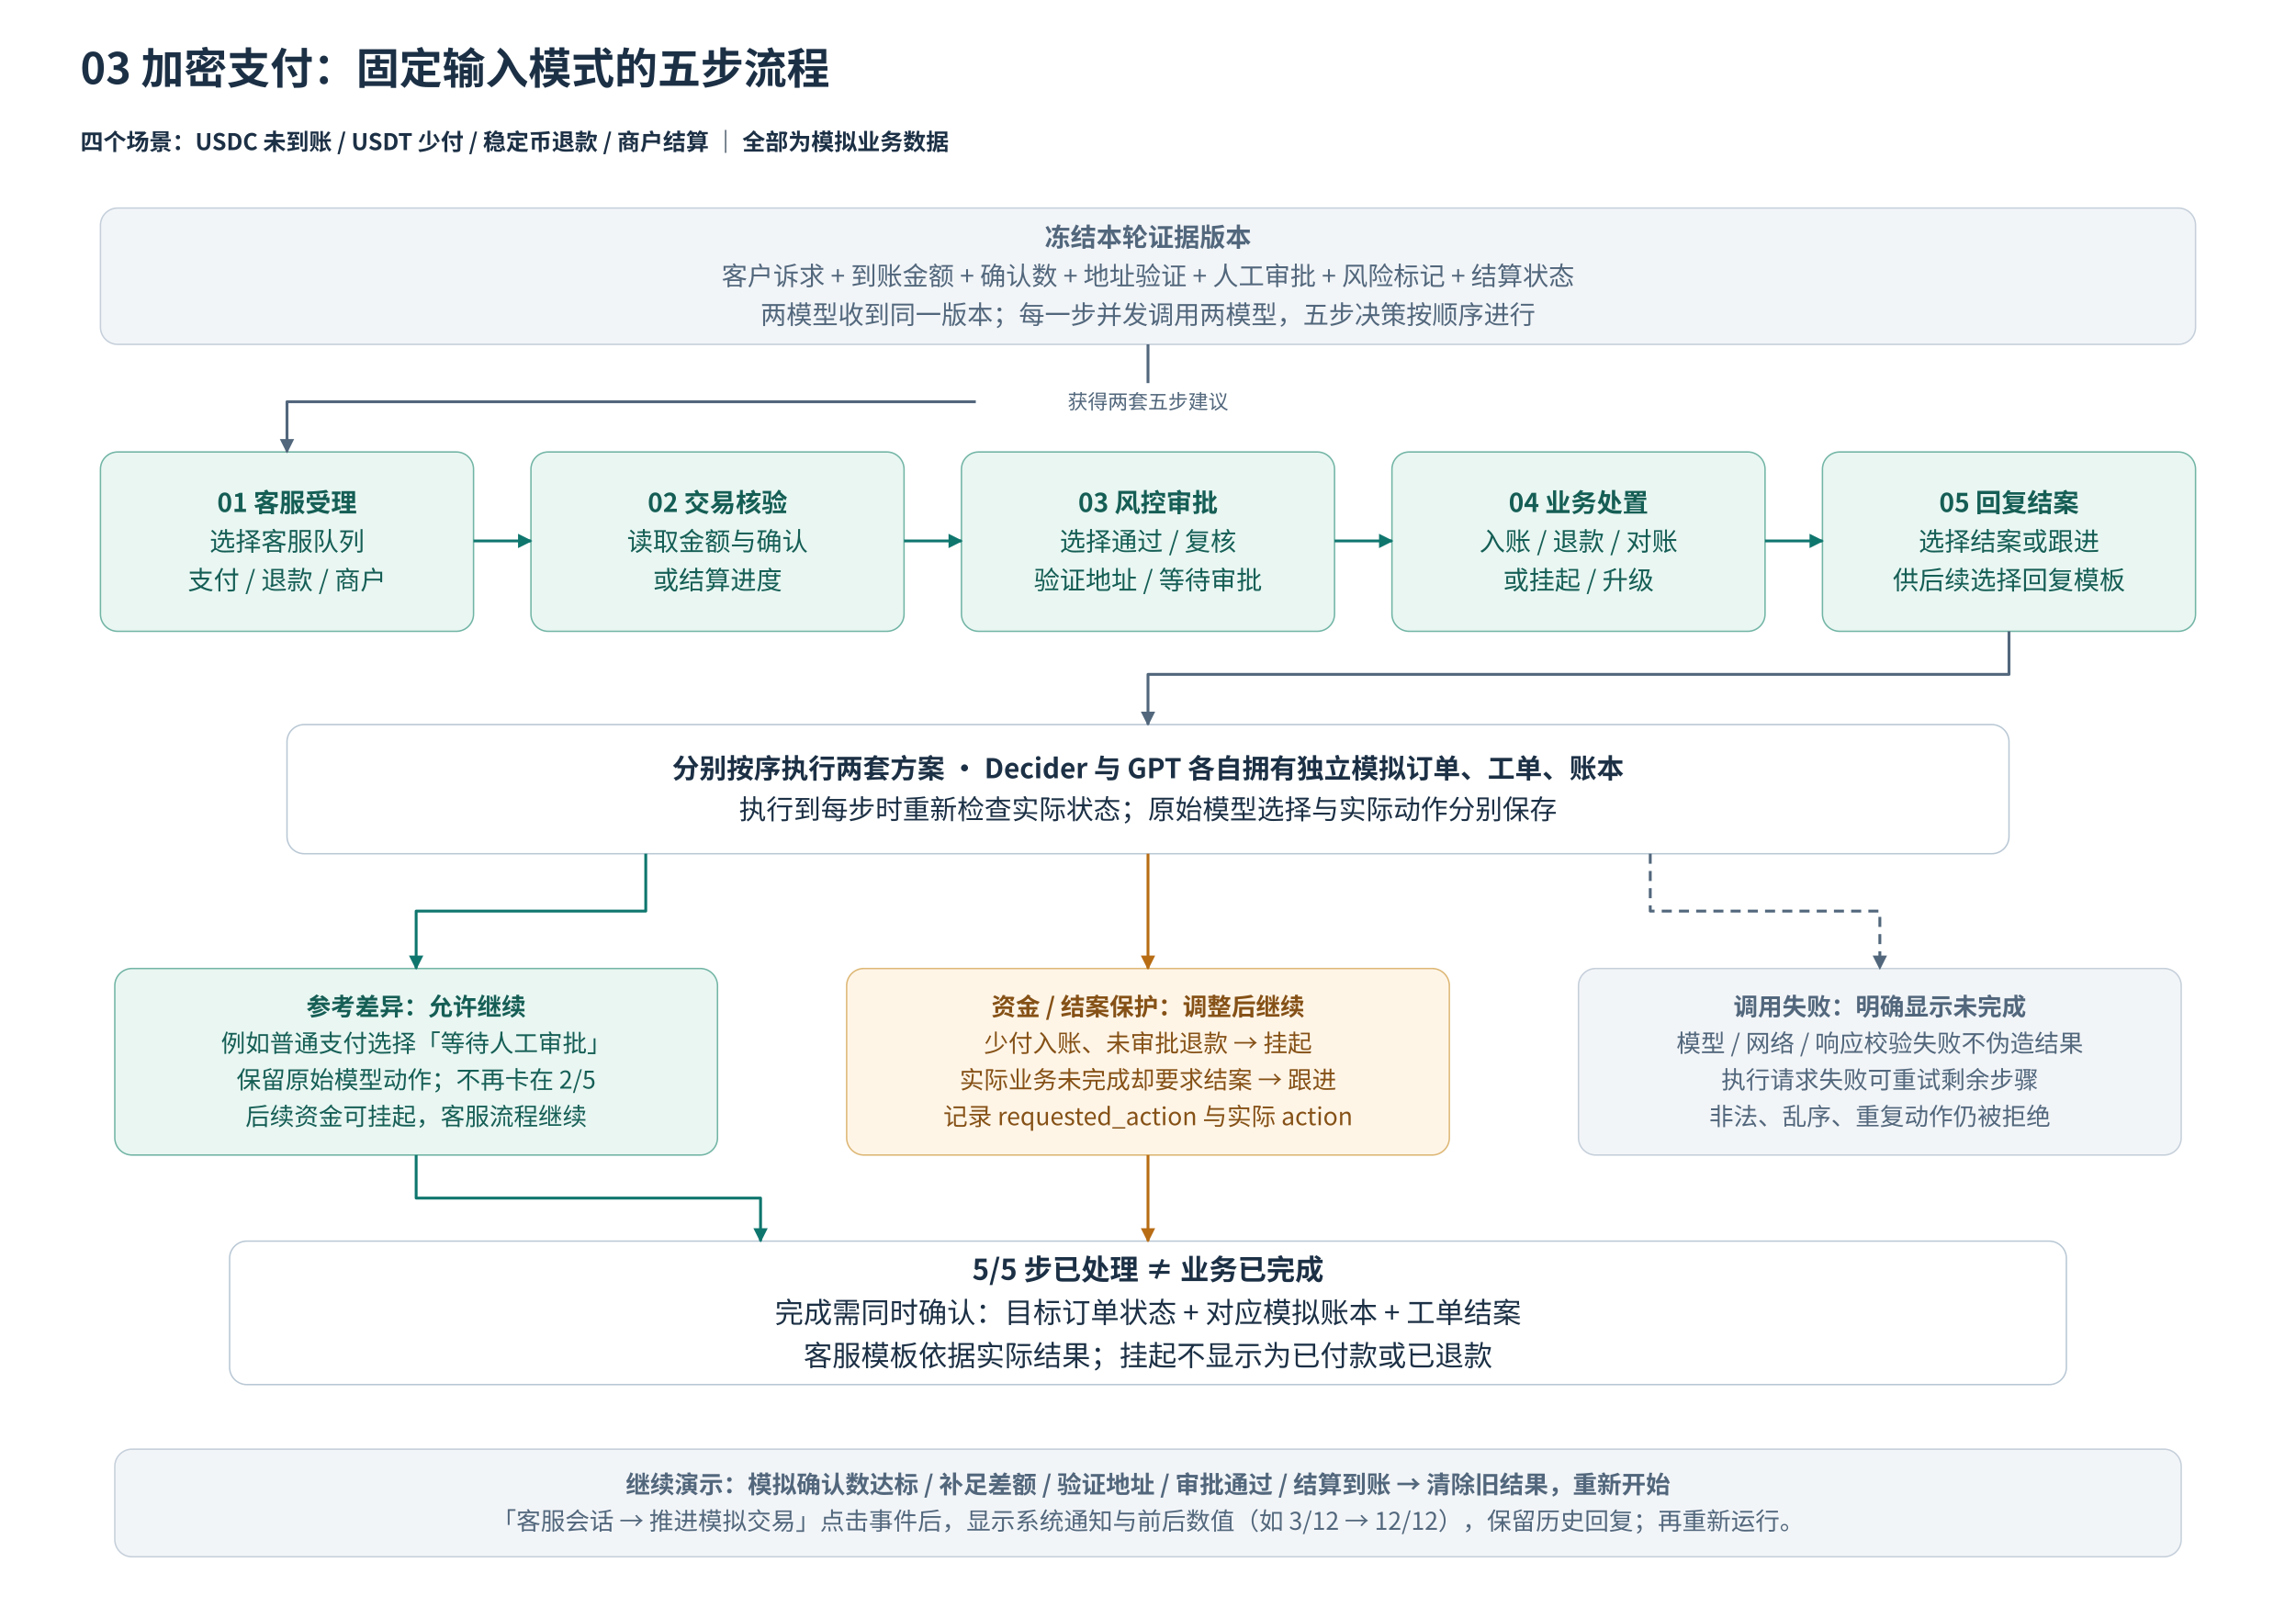
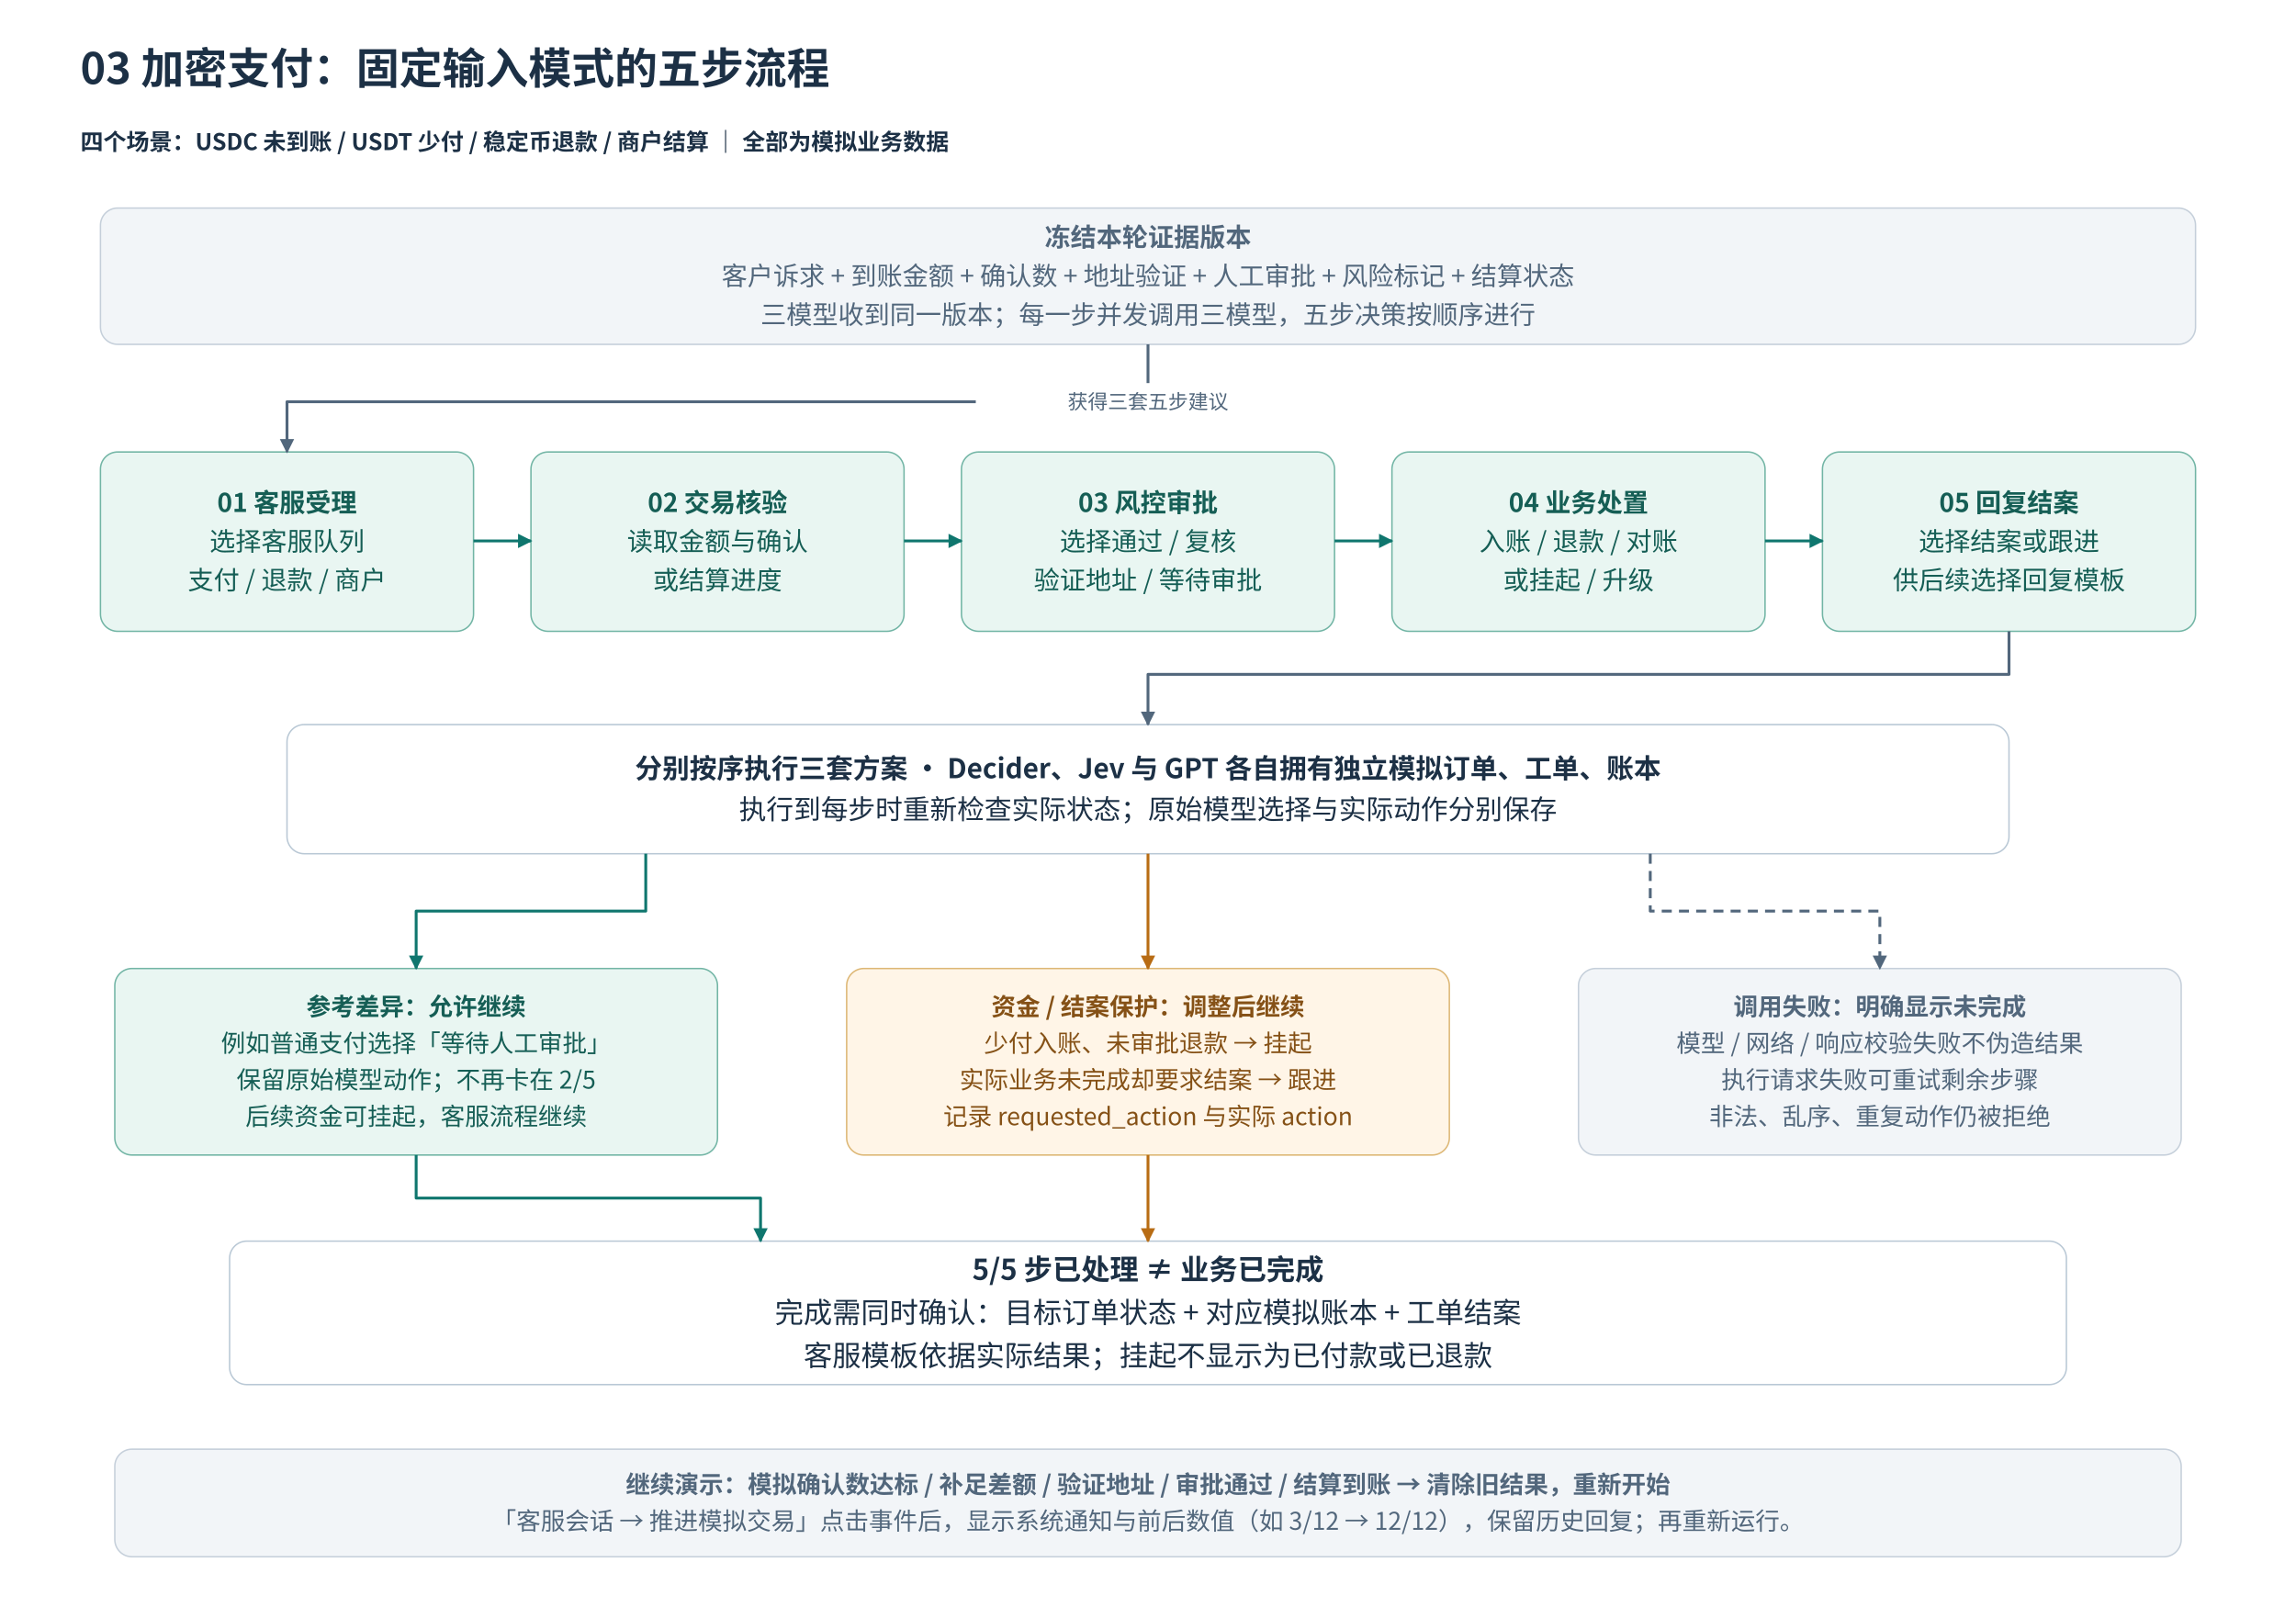
<svg xmlns="http://www.w3.org/2000/svg" width="1600" height="1120" viewBox="0 0 1600 1120" role="img">
  <defs>
    <marker id="arrow52677c" markerWidth="10" markerHeight="10" refX="9" refY="5" orient="auto" markerUnits="userSpaceOnUse">
      <path d="M 0 0 L 10 5 L 0 10 Z" fill="#52677c" />
    </marker>
    <marker id="arrow0f766e" markerWidth="10" markerHeight="10" refX="9" refY="5" orient="auto" markerUnits="userSpaceOnUse">
      <path d="M 0 0 L 10 5 L 0 10 Z" fill="#0f766e" />
    </marker>
    <marker id="arrow3159ac" markerWidth="10" markerHeight="10" refX="9" refY="5" orient="auto" markerUnits="userSpaceOnUse">
      <path d="M 0 0 L 10 5 L 0 10 Z" fill="#3159ac" />
    </marker>
    <marker id="arrowb86c14" markerWidth="10" markerHeight="10" refX="9" refY="5" orient="auto" markerUnits="userSpaceOnUse">
      <path d="M 0 0 L 10 5 L 0 10 Z" fill="#b86c14" />
    </marker>
  </defs>
  <rect width="100%" height="100%" fill="#ffffff" />
  <text x="56" y="58.5" font-family="'Noto Sans CJK SC', 'Microsoft YaHei', sans-serif" font-size="30" fill="#1c3045" text-anchor="start" font-weight="700">03  加密支付：固定输入模式的五步流程</text>
  <text x="56" y="104.6" font-family="'Noto Sans CJK SC', 'Microsoft YaHei', sans-serif" font-size="16" fill="#1c3045" text-anchor="start" font-weight="700">四个场景：USDC 未到账 / USDT 少付 / 稳定币退款 / 商户结算 ｜ 全部为模拟业务数据</text>
  <rect x="70" y="145" width="1460" height="95" rx="12" fill="#f2f5f8" stroke="#c5cfda" />
  <text x="800.0" y="171.8" font-family="'Noto Sans CJK SC', 'Microsoft YaHei', sans-serif" font-size="18" fill="#52677c" text-anchor="middle" font-weight="700">冻结本轮证据版本</text>
  <text x="800.0" y="198.8" font-family="'Noto Sans CJK SC', 'Microsoft YaHei', sans-serif" font-size="18" fill="#52677c" text-anchor="middle">客户诉求 + 到账金额 + 确认数 + 地址验证 + 人工审批 + 风险标记 + 结算状态</text>
-   <text x="800.0" y="225.8" font-family="'Noto Sans CJK SC', 'Microsoft YaHei', sans-serif" font-size="18" fill="#52677c" text-anchor="middle">两模型收到同一版本；每一步并发调用两模型，五步决策按顺序进行</text>
+   <text x="800.0" y="225.8" font-family="'Noto Sans CJK SC', 'Microsoft YaHei', sans-serif" font-size="18" fill="#52677c" text-anchor="middle">三模型收到同一版本；每一步并发调用三模型，五步决策按顺序进行</text>
  <rect x="70" y="315" width="260" height="125" rx="12" fill="#e9f6f2" stroke="#72b5a5" />
  <text x="200.0" y="356.8" font-family="'Noto Sans CJK SC', 'Microsoft YaHei', sans-serif" font-size="18" fill="#155e55" text-anchor="middle" font-weight="700">01 客服受理</text>
  <text x="200.0" y="383.8" font-family="'Noto Sans CJK SC', 'Microsoft YaHei', sans-serif" font-size="18" fill="#155e55" text-anchor="middle">选择客服队列</text>
  <text x="200.0" y="410.8" font-family="'Noto Sans CJK SC', 'Microsoft YaHei', sans-serif" font-size="18" fill="#155e55" text-anchor="middle">支付 / 退款 / 商户</text>
  <rect x="370" y="315" width="260" height="125" rx="12" fill="#e9f6f2" stroke="#72b5a5" />
  <text x="500.0" y="356.8" font-family="'Noto Sans CJK SC', 'Microsoft YaHei', sans-serif" font-size="18" fill="#155e55" text-anchor="middle" font-weight="700">02 交易核验</text>
  <text x="500.0" y="383.8" font-family="'Noto Sans CJK SC', 'Microsoft YaHei', sans-serif" font-size="18" fill="#155e55" text-anchor="middle">读取金额与确认</text>
  <text x="500.0" y="410.8" font-family="'Noto Sans CJK SC', 'Microsoft YaHei', sans-serif" font-size="18" fill="#155e55" text-anchor="middle">或结算进度</text>
  <rect x="670" y="315" width="260" height="125" rx="12" fill="#e9f6f2" stroke="#72b5a5" />
  <text x="800.0" y="356.8" font-family="'Noto Sans CJK SC', 'Microsoft YaHei', sans-serif" font-size="18" fill="#155e55" text-anchor="middle" font-weight="700">03 风控审批</text>
  <text x="800.0" y="383.8" font-family="'Noto Sans CJK SC', 'Microsoft YaHei', sans-serif" font-size="18" fill="#155e55" text-anchor="middle">选择通过 / 复核</text>
  <text x="800.0" y="410.8" font-family="'Noto Sans CJK SC', 'Microsoft YaHei', sans-serif" font-size="18" fill="#155e55" text-anchor="middle">验证地址 / 等待审批</text>
  <rect x="970" y="315" width="260" height="125" rx="12" fill="#e9f6f2" stroke="#72b5a5" />
  <text x="1100.0" y="356.8" font-family="'Noto Sans CJK SC', 'Microsoft YaHei', sans-serif" font-size="18" fill="#155e55" text-anchor="middle" font-weight="700">04 业务处置</text>
  <text x="1100.0" y="383.8" font-family="'Noto Sans CJK SC', 'Microsoft YaHei', sans-serif" font-size="18" fill="#155e55" text-anchor="middle">入账 / 退款 / 对账</text>
  <text x="1100.0" y="410.8" font-family="'Noto Sans CJK SC', 'Microsoft YaHei', sans-serif" font-size="18" fill="#155e55" text-anchor="middle">或挂起 / 升级</text>
  <rect x="1270" y="315" width="260" height="125" rx="12" fill="#e9f6f2" stroke="#72b5a5" />
  <text x="1400.0" y="356.8" font-family="'Noto Sans CJK SC', 'Microsoft YaHei', sans-serif" font-size="18" fill="#155e55" text-anchor="middle" font-weight="700">05 回复结案</text>
  <text x="1400.0" y="383.8" font-family="'Noto Sans CJK SC', 'Microsoft YaHei', sans-serif" font-size="18" fill="#155e55" text-anchor="middle">选择结案或跟进</text>
  <text x="1400.0" y="410.8" font-family="'Noto Sans CJK SC', 'Microsoft YaHei', sans-serif" font-size="18" fill="#155e55" text-anchor="middle">供后续选择回复模板</text>
  <rect x="200" y="505" width="1200" height="90" rx="12" fill="#ffffff" stroke="#b9c8d5" />
-   <text x="800.0" y="542.4" font-family="'Noto Sans CJK SC', 'Microsoft YaHei', sans-serif" font-size="19" fill="#1c3045" text-anchor="middle" font-weight="700">分别按序执行两套方案 · Decider 与 GPT 各自拥有独立模拟订单、工单、账本</text>
+   <text x="800.0" y="542.4" font-family="'Noto Sans CJK SC', 'Microsoft YaHei', sans-serif" font-size="19" fill="#1c3045" text-anchor="middle" font-weight="700">分别按序执行三套方案 · Decider、Jev 与 GPT 各自拥有独立模拟订单、工单、账本</text>
  <text x="800.0" y="570.9" font-family="'Noto Sans CJK SC', 'Microsoft YaHei', sans-serif" font-size="19" fill="#1c3045" text-anchor="middle">执行到每步时重新检查实际状态；原始模型选择与实际动作分别保存</text>
  <rect x="80" y="675" width="420" height="130" rx="12" fill="#e9f6f2" stroke="#72b5a5" />
  <text x="290.0" y="707.7" font-family="'Noto Sans CJK SC', 'Microsoft YaHei', sans-serif" font-size="17" fill="#155e55" text-anchor="middle" font-weight="700">参考差异：允许继续</text>
  <text x="290.0" y="733.2" font-family="'Noto Sans CJK SC', 'Microsoft YaHei', sans-serif" font-size="17" fill="#155e55" text-anchor="middle">例如普通支付选择「等待人工审批」</text>
  <text x="290.0" y="758.7" font-family="'Noto Sans CJK SC', 'Microsoft YaHei', sans-serif" font-size="17" fill="#155e55" text-anchor="middle">保留原始模型动作；不再卡在 2/5</text>
  <text x="290.0" y="784.2" font-family="'Noto Sans CJK SC', 'Microsoft YaHei', sans-serif" font-size="17" fill="#155e55" text-anchor="middle">后续资金可挂起，客服流程继续</text>
  <rect x="590" y="675" width="420" height="130" rx="12" fill="#fff5e7" stroke="#ddb775" />
  <text x="800.0" y="707.7" font-family="'Noto Sans CJK SC', 'Microsoft YaHei', sans-serif" font-size="17" fill="#855116" text-anchor="middle" font-weight="700">资金 / 结案保护：调整后继续</text>
  <text x="800.0" y="733.2" font-family="'Noto Sans CJK SC', 'Microsoft YaHei', sans-serif" font-size="17" fill="#855116" text-anchor="middle">少付入账、未审批退款 → 挂起</text>
  <text x="800.0" y="758.7" font-family="'Noto Sans CJK SC', 'Microsoft YaHei', sans-serif" font-size="17" fill="#855116" text-anchor="middle">实际业务未完成却要求结案 → 跟进</text>
  <text x="800.0" y="784.2" font-family="'Noto Sans CJK SC', 'Microsoft YaHei', sans-serif" font-size="17" fill="#855116" text-anchor="middle">记录 requested_action 与实际 action</text>
  <rect x="1100" y="675" width="420" height="130" rx="12" fill="#f2f5f8" stroke="#c5cfda" />
  <text x="1310.0" y="707.7" font-family="'Noto Sans CJK SC', 'Microsoft YaHei', sans-serif" font-size="17" fill="#52677c" text-anchor="middle" font-weight="700">调用失败：明确显示未完成</text>
  <text x="1310.0" y="733.2" font-family="'Noto Sans CJK SC', 'Microsoft YaHei', sans-serif" font-size="17" fill="#52677c" text-anchor="middle">模型 / 网络 / 响应校验失败不伪造结果</text>
  <text x="1310.0" y="758.7" font-family="'Noto Sans CJK SC', 'Microsoft YaHei', sans-serif" font-size="17" fill="#52677c" text-anchor="middle">执行请求失败可重试剩余步骤</text>
  <text x="1310.0" y="784.2" font-family="'Noto Sans CJK SC', 'Microsoft YaHei', sans-serif" font-size="17" fill="#52677c" text-anchor="middle">非法、乱序、重复动作仍被拒绝</text>
  <rect x="160" y="865" width="1280" height="100" rx="12" fill="#ffffff" stroke="#b9c8d5" />
  <text x="800.0" y="892.0" font-family="'Noto Sans CJK SC', 'Microsoft YaHei', sans-serif" font-size="20" fill="#1c3045" text-anchor="middle" font-weight="700">5/5 步已处理 ≠ 业务已完成</text>
  <text x="800.0" y="922.0" font-family="'Noto Sans CJK SC', 'Microsoft YaHei', sans-serif" font-size="20" fill="#1c3045" text-anchor="middle">完成需同时确认：目标订单状态 + 对应模拟账本 + 工单结案</text>
  <text x="800.0" y="952.0" font-family="'Noto Sans CJK SC', 'Microsoft YaHei', sans-serif" font-size="20" fill="#1c3045" text-anchor="middle">客服模板依据实际结果；挂起不显示为已付款或已退款</text>
  <rect x="80" y="1010" width="1440" height="75" rx="12" fill="#f2f5f8" stroke="#c5cfda" />
  <text x="800.0" y="1040.7" font-family="'Noto Sans CJK SC', 'Microsoft YaHei', sans-serif" font-size="17" fill="#52677c" text-anchor="middle" font-weight="700">继续演示：模拟确认数达标 / 补足差额 / 验证地址 / 审批通过 / 结算到账 → 清除旧结果，重新开始</text>
  <text x="800.0" y="1066.2" font-family="'Noto Sans CJK SC', 'Microsoft YaHei', sans-serif" font-size="17" fill="#52677c" text-anchor="middle">「客服会话 → 推进模拟交易」点击事件后，显示系统通知与前后数值（如 3/12 → 12/12），保留历史回复；再重新运行。</text>
  <polyline points="330,377 370,377" fill="none" stroke="#0f766e" stroke-width="2" stroke-linejoin="round" marker-end="url(#arrow0f766e)" />
  <polyline points="630,377 670,377" fill="none" stroke="#0f766e" stroke-width="2" stroke-linejoin="round" marker-end="url(#arrow0f766e)" />
  <polyline points="930,377 970,377" fill="none" stroke="#0f766e" stroke-width="2" stroke-linejoin="round" marker-end="url(#arrow0f766e)" />
  <polyline points="1230,377 1270,377" fill="none" stroke="#0f766e" stroke-width="2" stroke-linejoin="round" marker-end="url(#arrow0f766e)" />
  <polyline points="800,240 800,280 200,280 200,315" fill="none" stroke="#52677c" stroke-width="2" stroke-linejoin="round" marker-end="url(#arrow52677c)" />
  <rect x="680" y="267" width="240" height="26" fill="#ffffff" />
-   <text x="800" y="285" font-family="'Noto Sans CJK SC', sans-serif" font-size="14" fill="#52677c" text-anchor="middle">获得两套五步建议</text>
+   <text x="800" y="285" font-family="'Noto Sans CJK SC', sans-serif" font-size="14" fill="#52677c" text-anchor="middle">获得三套五步建议</text>
  <polyline points="1400,440 1400,470 800,470 800,505" fill="none" stroke="#52677c" stroke-width="2" stroke-linejoin="round" marker-end="url(#arrow52677c)" />
  <polyline points="450,595 450,635 290,635 290,675" fill="none" stroke="#0f766e" stroke-width="2" stroke-linejoin="round" marker-end="url(#arrow0f766e)" />
  <polyline points="800,595 800,675" fill="none" stroke="#b86c14" stroke-width="2" stroke-linejoin="round" marker-end="url(#arrowb86c14)" />
  <polyline points="1150,595 1150,635 1310,635 1310,675" fill="none" stroke="#52677c" stroke-width="2" stroke-linejoin="round" marker-end="url(#arrow52677c)" stroke-dasharray="7 5" />
  <polyline points="290,805 290,835 530,835 530,865" fill="none" stroke="#0f766e" stroke-width="2" stroke-linejoin="round" marker-end="url(#arrow0f766e)" />
  <polyline points="800,805 800,865" fill="none" stroke="#b86c14" stroke-width="2" stroke-linejoin="round" marker-end="url(#arrowb86c14)" />
</svg>
